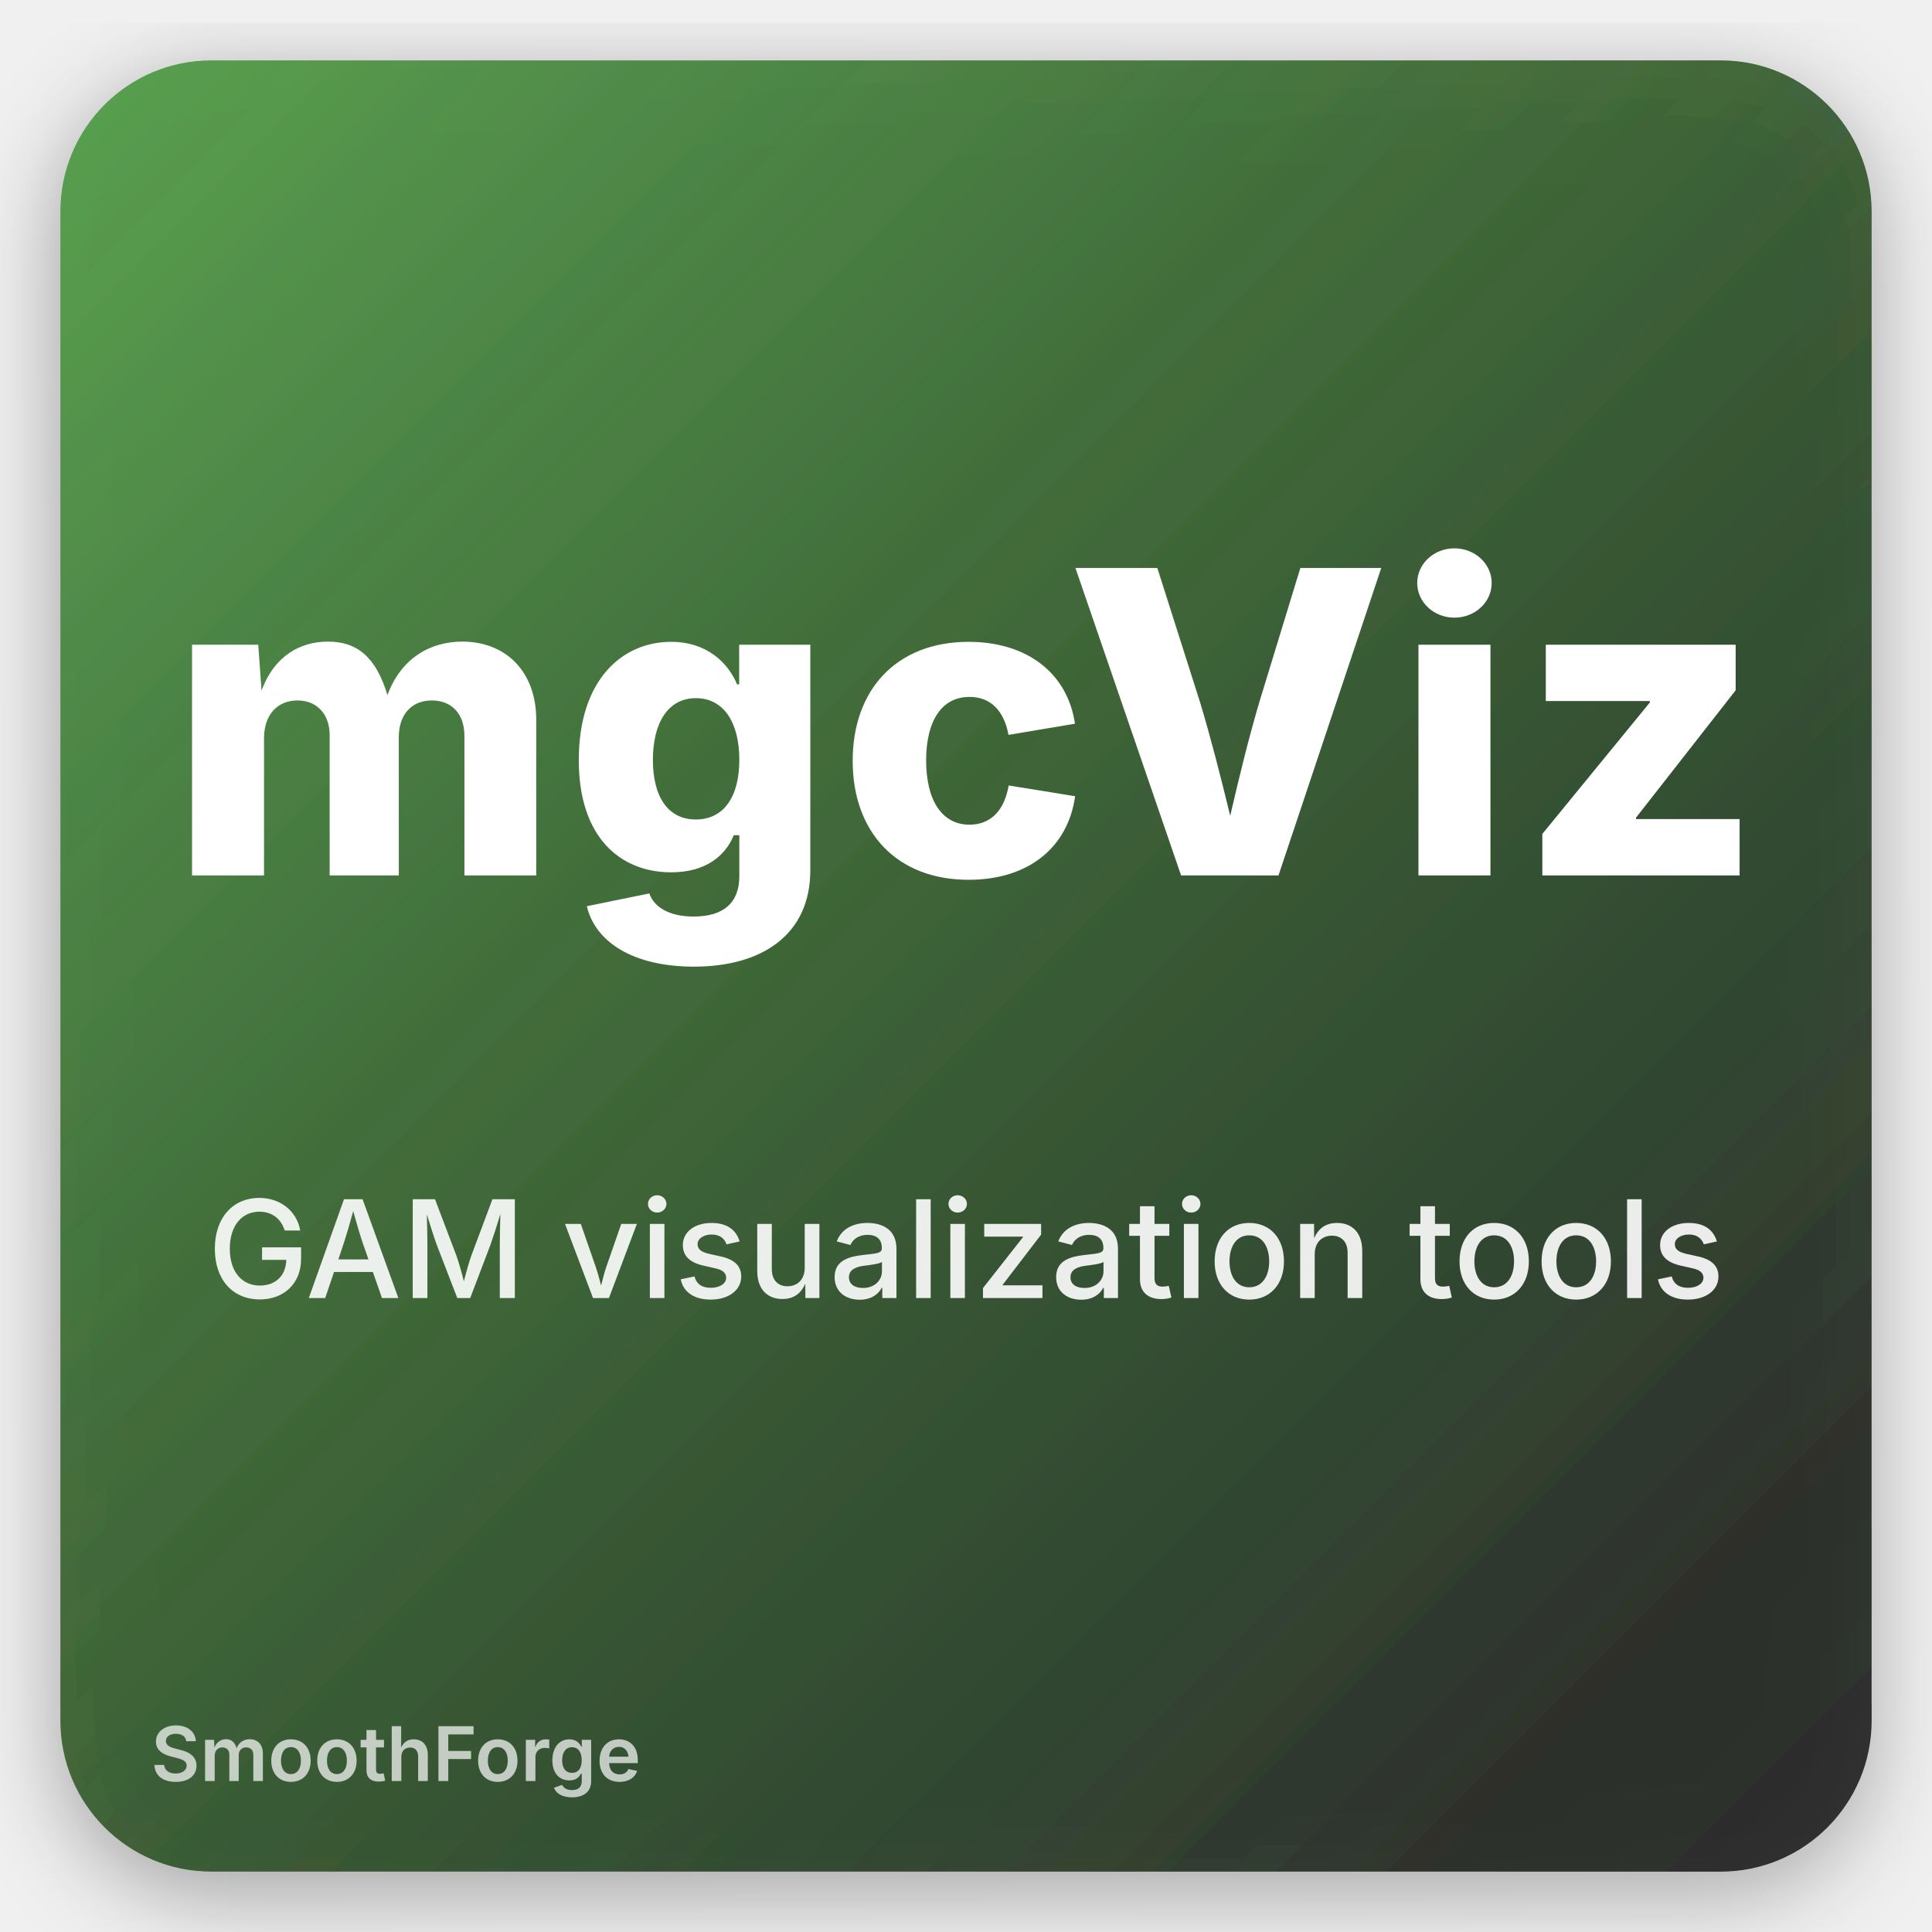
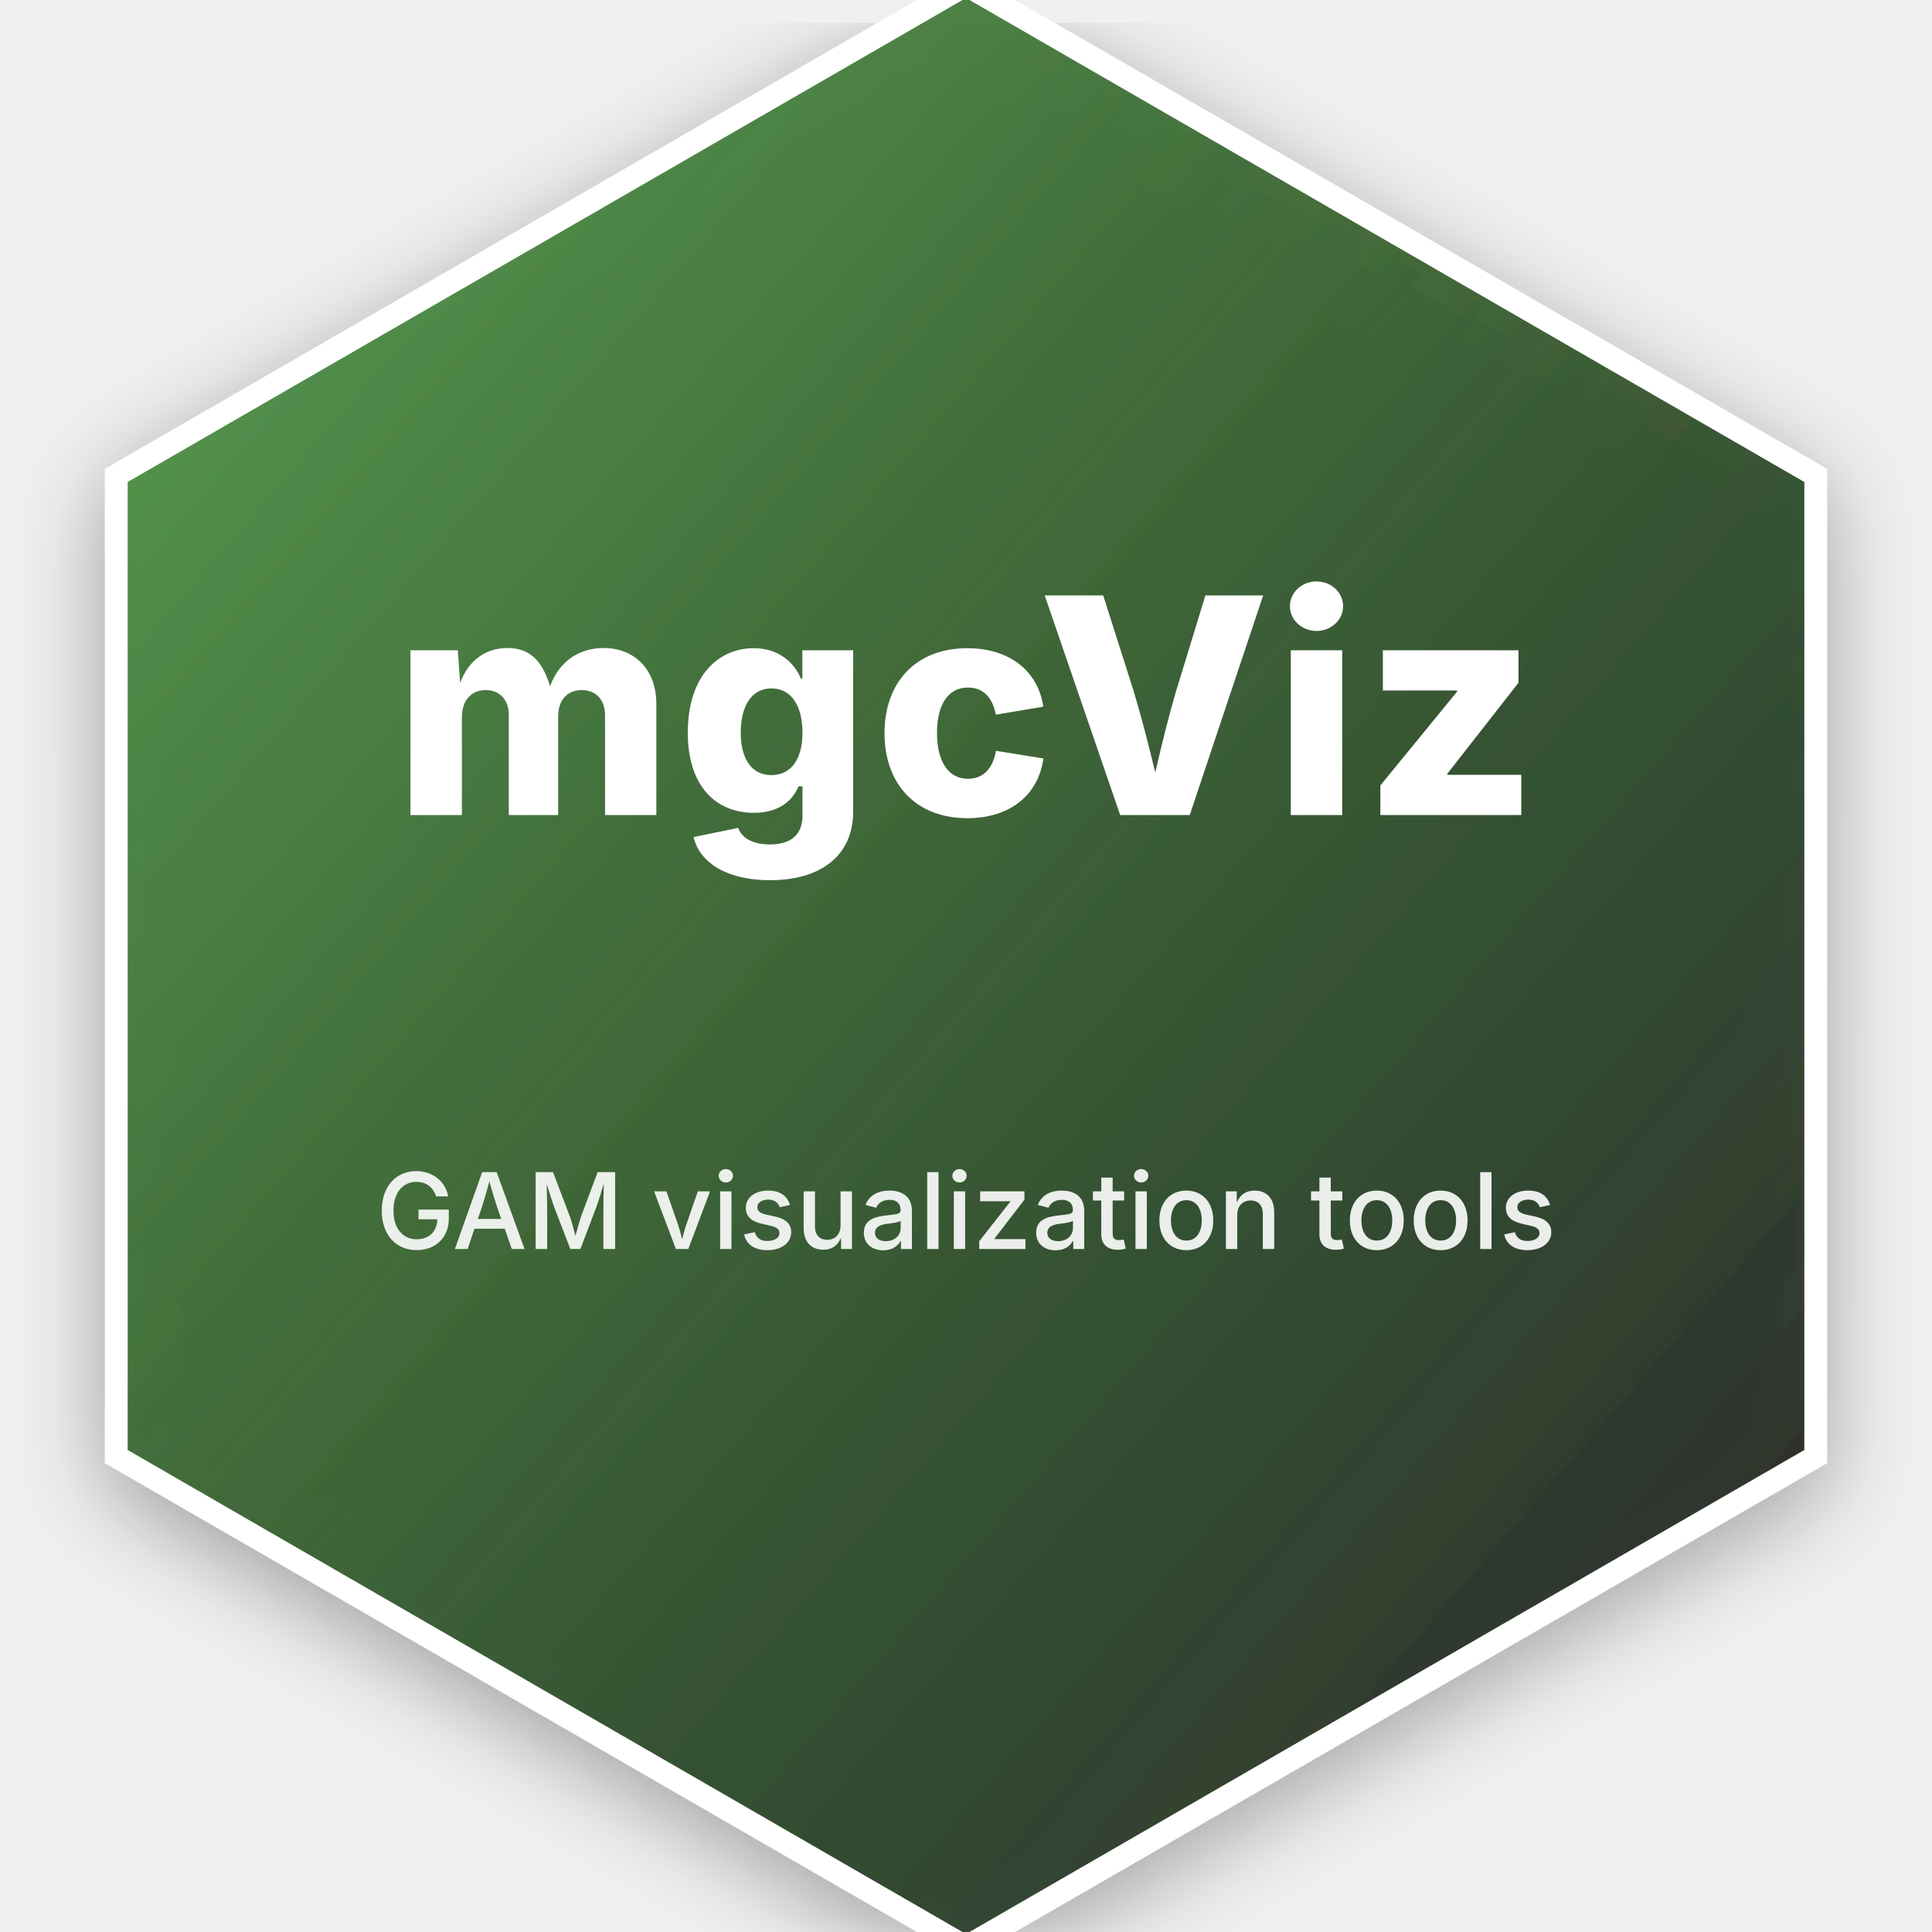
<svg xmlns="http://www.w3.org/2000/svg" width="512" height="512" viewBox="0 0 512 512" role="img" aria-label="mgcViz icon">
  <defs>
-     <linearGradient id="grad" x1="0" y1="0" x2="1" y2="1">
+     <linearGradient id="grad-mgcViz" x1="0" y1="0" x2="1" y2="1">
      <stop offset="0%" stop-color="#59A14F" stop-opacity="1" />
      <stop offset="100%" stop-color="#111111" stop-opacity="0.85" />
    </linearGradient>
-     <filter id="shadow" x="-20%" y="-20%" width="140%" height="140%">
-       <feDropShadow dx="0" dy="6" stdDeviation="12" flood-color="rgba(0,0,0,0.35)" />
+     <filter id="shadow-mgcViz" x="-20%" y="-20%" width="140%" height="140%">
+       <feDropShadow dx="0" dy="6" stdDeviation="12" flood-color="black" flood-opacity="0.35" />
    </filter>
  </defs>
-   <rect x="16" y="16" width="480" height="480" rx="40" ry="40" fill="url(#grad)" filter="url(#shadow)" />
-   <g transform="translate(256.0, 232.0)">
-     <text text-anchor="middle" font-family="Inter, system-ui, -apple-system, Segoe UI, Roboto, Helvetica, Arial, sans-serif" font-weight="800" font-size="112" fill="white" letter-spacing="1">mgcViz</text>
+   <polygon points="481.167,126 481.167,386.0 256.0,516.0 30.833,386.0 30.833,126 256,-4.0" fill="url(#grad-mgcViz)" filter="url(#shadow-mgcViz)" stroke="white" stroke-width="6" />
+   <g transform="translate(256.0, 216.0)">
+     <text text-anchor="middle" font-family="Inter, system-ui, sans-serif" font-weight="800" font-size="80" fill="white" letter-spacing="1">mgcViz</text>
  </g>
-   <g transform="translate(256.0, 344.0)">
-     <text text-anchor="middle" font-family="Inter, system-ui, -apple-system, Segoe UI, Roboto, Helvetica, Arial, sans-serif" font-weight="500" font-size="36" fill="white" opacity="0.9">GAM visualization tools</text>
-   </g>
-   <g transform="translate(40, 472)">
-     <text font-family="Inter, system-ui, -apple-system, Segoe UI, Roboto, Helvetica, Arial, sans-serif" font-weight="600" font-size="20" fill="white" opacity="0.7">SmoothForge</text>
+   <g transform="translate(256.0, 331.0)">
+     <text text-anchor="middle" font-family="Inter, system-ui, sans-serif" font-weight="500" font-size="28" fill="white" opacity="0.9">GAM visualization tools</text>
  </g>
</svg>
